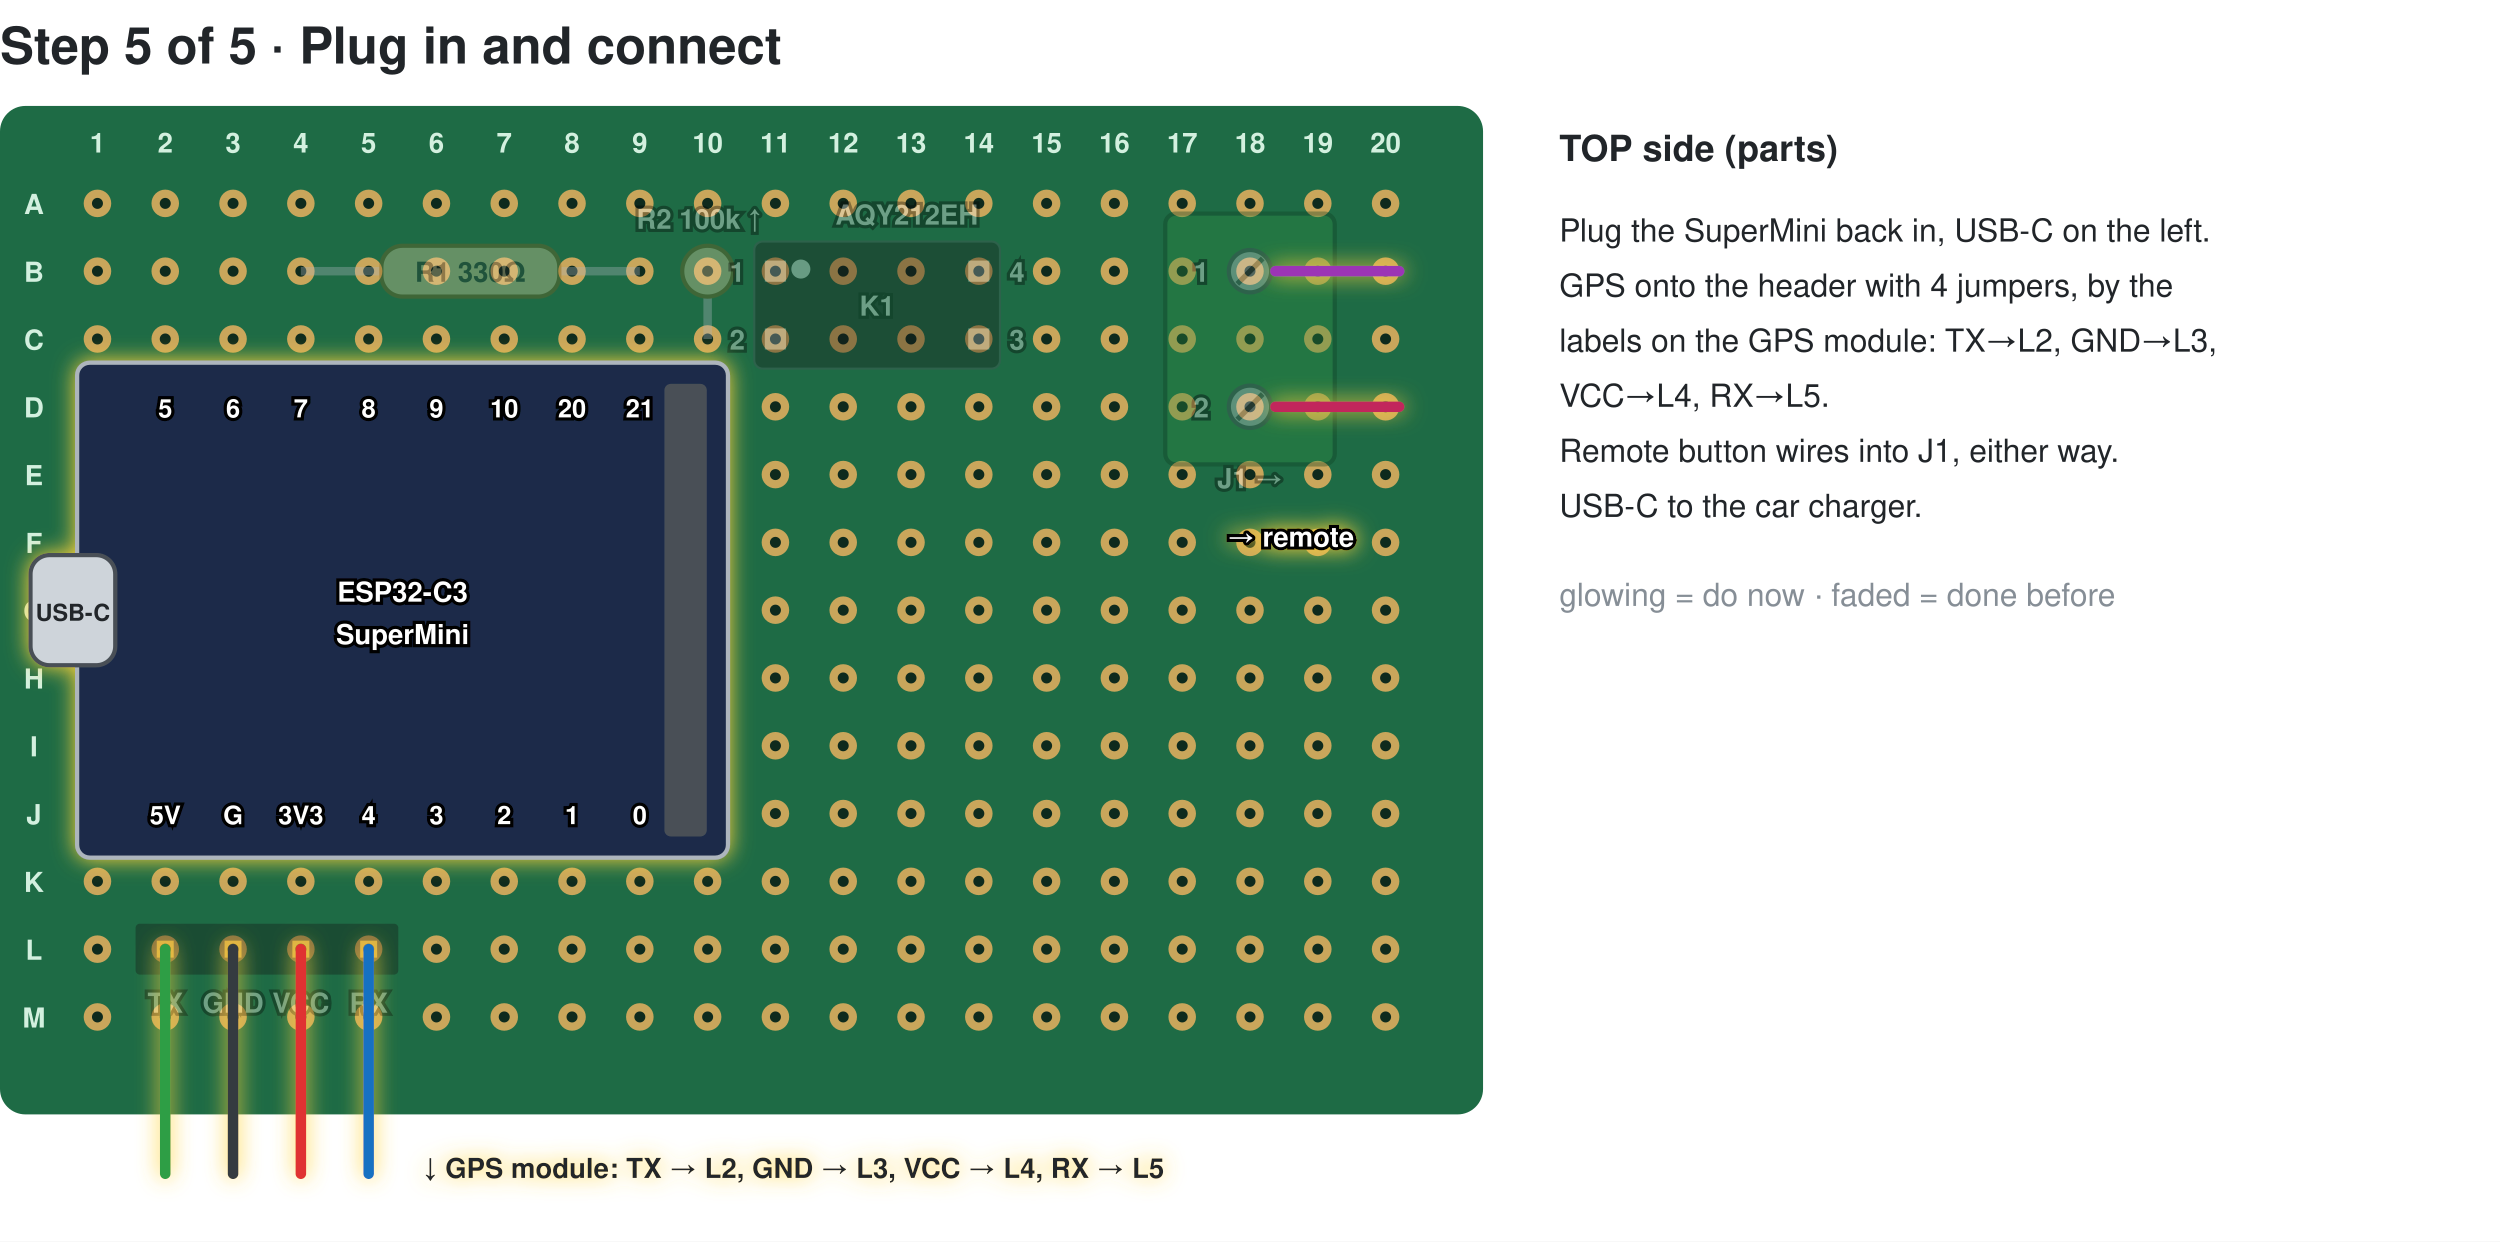
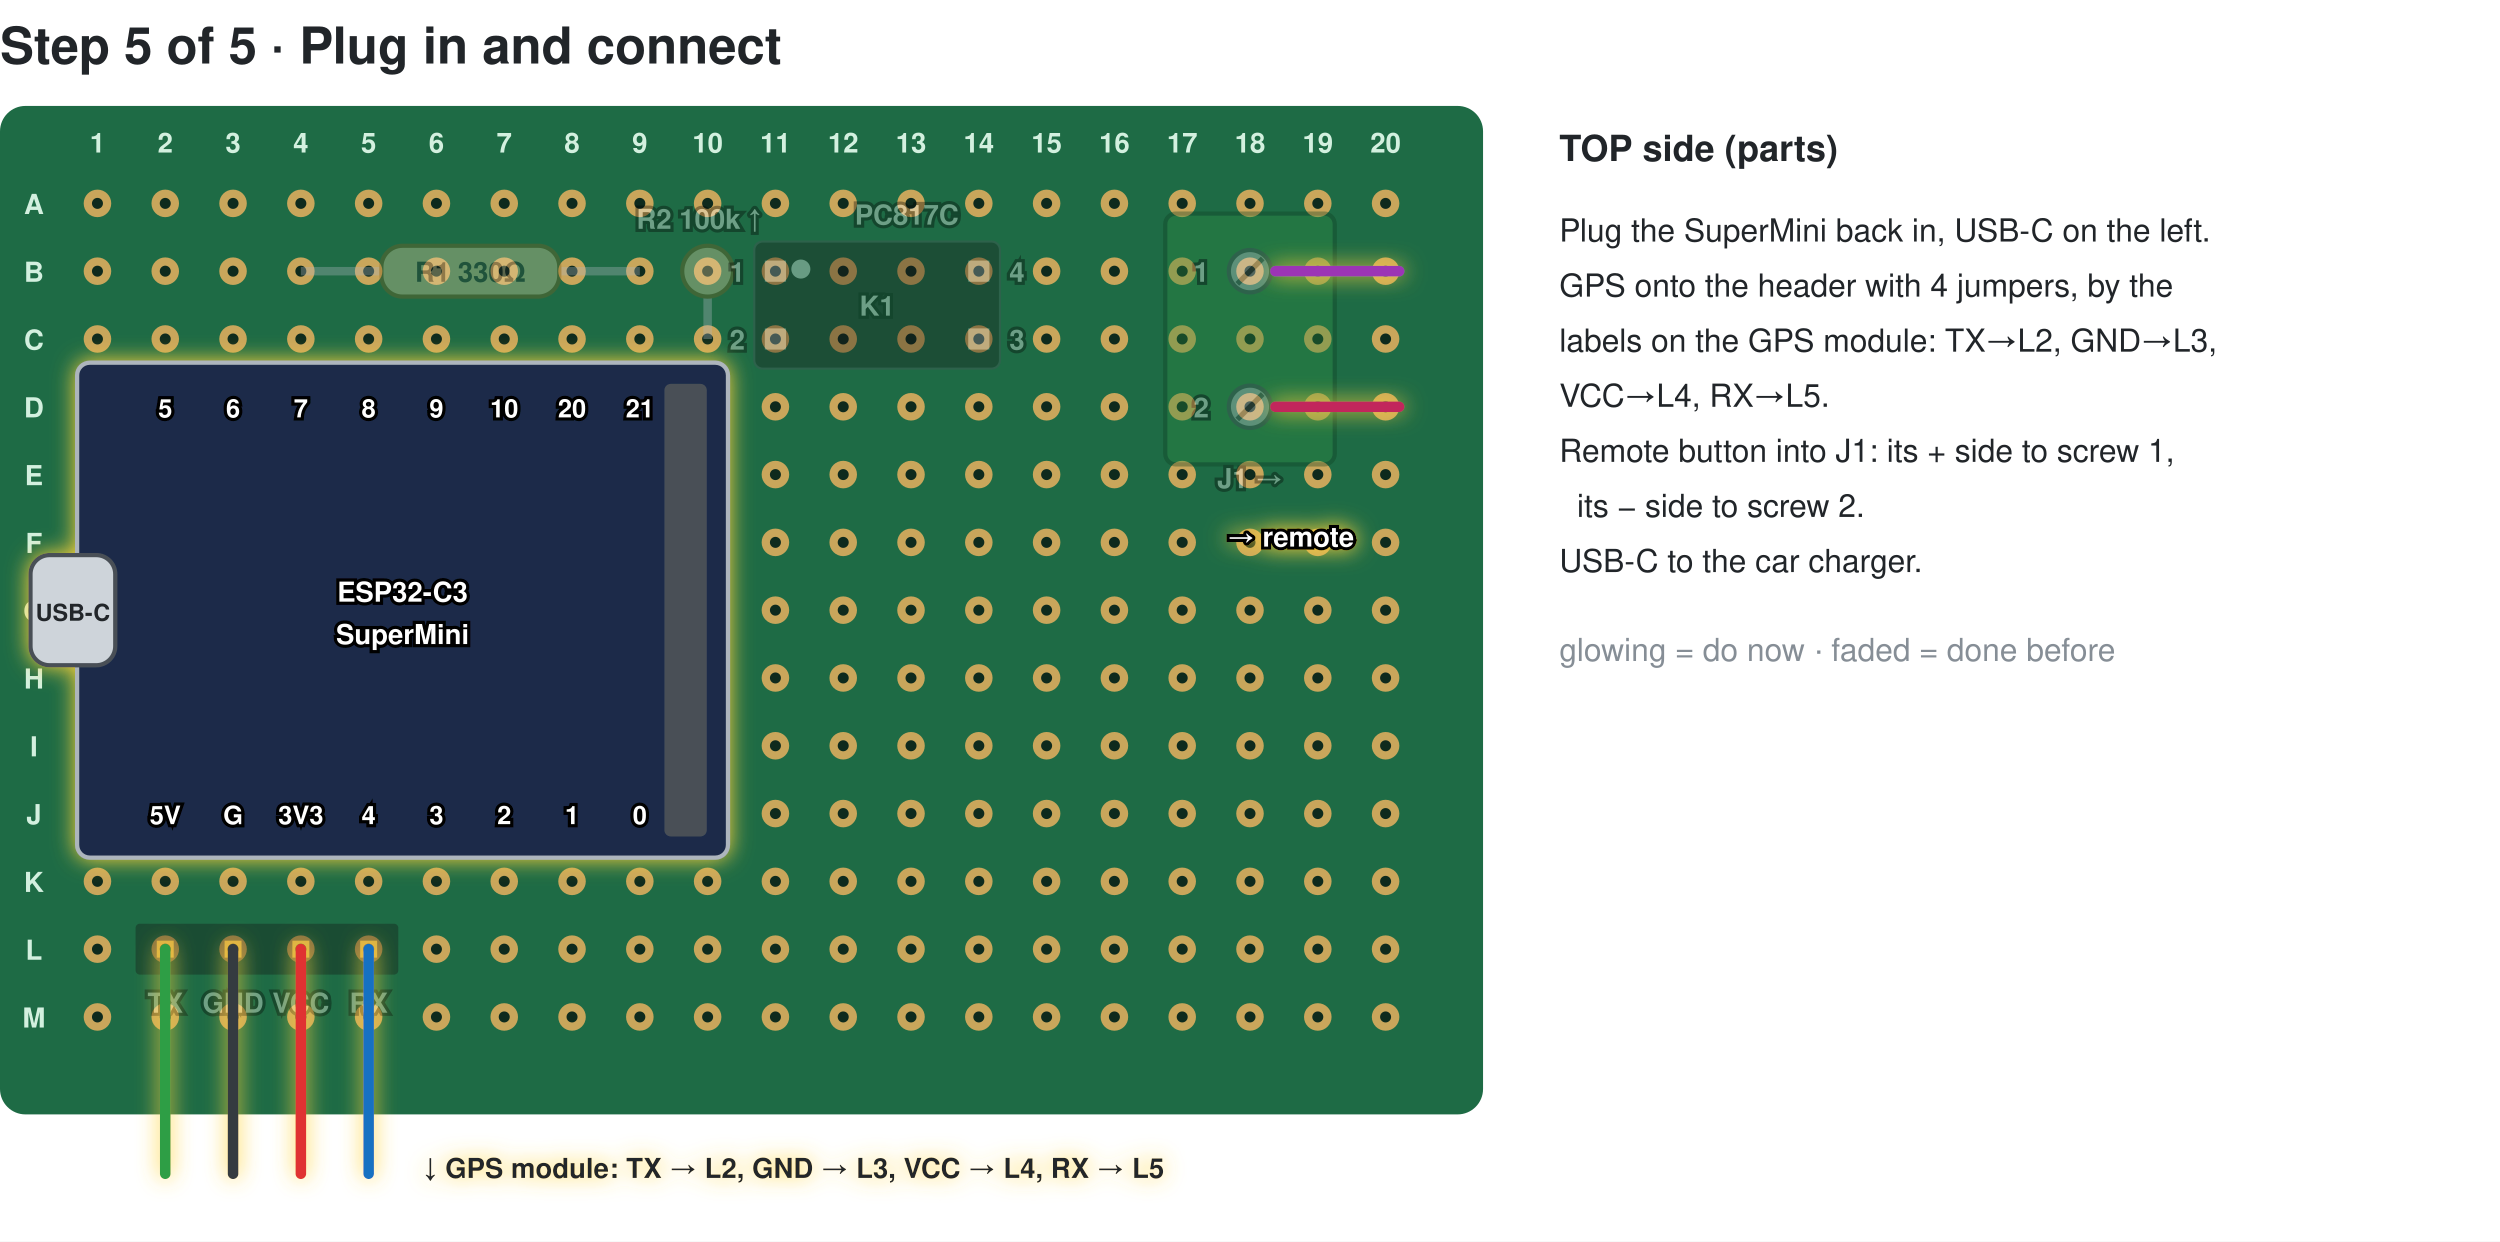
<svg xmlns="http://www.w3.org/2000/svg" viewBox="0 0 1180 586" width="1180" height="586">
  <style>
text{font-family:-apple-system,"Segoe UI",Helvetica,Arial,sans-serif}
.pcb{fill:#1e6b45}.pad{fill:#c9a65b}.hole{fill:#0e2a1d}
.axis{font-size:13px;fill:#d3f0df;text-anchor:middle;font-weight:600}
.cap{font-size:17px;fill:#212529;font-weight:700}
.body{font-size:15px;fill:#212529}
.mono{font-family:Menlo,Consolas,monospace;font-size:14px;fill:#212529}
.h1{font-size:24px;font-weight:800;fill:#212529}
.lab{font-size:13px;font-weight:700;fill:#fff;text-anchor:middle;paint-order:stroke;stroke:#000;stroke-width:3px}
.labd{font-size:13px;font-weight:700;fill:#212529;text-anchor:middle}
.pinl{font-size:12px;font-weight:700;fill:#fff;text-anchor:middle;paint-order:stroke;stroke:#000;stroke-width:3px}
.new{filter:drop-shadow(0 0 5px #ffd43b)}
</style>
  <rect width="100%" height="100%" fill="#fff" />
  <text x="0" y="30" class="h1">Step 5 of 5 · Plug in and connect</text>
  <text x="736" y="76" class="cap">TOP side (parts)</text>
  <text x="736" y="114" class="body" xml:space="preserve">Plug the SuperMini back in, USB-C on the left.</text>
  <text x="736" y="140" class="body" xml:space="preserve">GPS onto the header with 4 jumpers, by the</text>
  <text x="736" y="166" class="body" xml:space="preserve">labels on the GPS module: TX→L2, GND→L3,</text>
  <text x="736" y="192" class="body" xml:space="preserve">VCC→L4, RX→L5.</text>
-   <text x="736" y="218" class="body" xml:space="preserve">Remote button wires into J1, either way.</text>
-   <text x="736" y="244" class="body" xml:space="preserve">USB-C to the car charger.</text>
-   <text x="736" y="286" class="body" style="fill:#868e96">glowing = do now · faded = done before</text>
+   <text x="736" y="218" class="body" xml:space="preserve">Remote button into J1: its + side to screw 1,</text>
+   <text x="736" y="244" class="body" xml:space="preserve">  its − side to screw 2.</text>
+   <text x="736" y="270" class="body" xml:space="preserve">USB-C to the car charger.</text>
+   <text x="736" y="312" class="body" style="fill:#868e96">glowing = do now · faded = done before</text>
  <rect x="0" y="50" width="700" height="476" rx="12" class="pcb" />
  <text x="46" y="72" class="axis">1</text>
  <text x="78" y="72" class="axis">2</text>
  <text x="110" y="72" class="axis">3</text>
  <text x="142" y="72" class="axis">4</text>
  <text x="174" y="72" class="axis">5</text>
  <text x="206" y="72" class="axis">6</text>
  <text x="238" y="72" class="axis">7</text>
  <text x="270" y="72" class="axis">8</text>
  <text x="302" y="72" class="axis">9</text>
  <text x="334" y="72" class="axis">10</text>
  <text x="366" y="72" class="axis">11</text>
  <text x="398" y="72" class="axis">12</text>
  <text x="430" y="72" class="axis">13</text>
  <text x="462" y="72" class="axis">14</text>
  <text x="494" y="72" class="axis">15</text>
  <text x="526" y="72" class="axis">16</text>
  <text x="558" y="72" class="axis">17</text>
  <text x="590" y="72" class="axis">18</text>
  <text x="622" y="72" class="axis">19</text>
  <text x="654" y="72" class="axis">20</text>
  <text x="16" y="101" class="axis">A</text>
  <circle cx="46" cy="96" r="6.5" class="pad" />
  <circle cx="46" cy="96" r="2.6" class="hole" />
  <circle cx="78" cy="96" r="6.5" class="pad" />
  <circle cx="78" cy="96" r="2.6" class="hole" />
  <circle cx="110" cy="96" r="6.5" class="pad" />
  <circle cx="110" cy="96" r="2.6" class="hole" />
  <circle cx="142" cy="96" r="6.5" class="pad" />
  <circle cx="142" cy="96" r="2.6" class="hole" />
  <circle cx="174" cy="96" r="6.5" class="pad" />
  <circle cx="174" cy="96" r="2.6" class="hole" />
  <circle cx="206" cy="96" r="6.5" class="pad" />
  <circle cx="206" cy="96" r="2.6" class="hole" />
  <circle cx="238" cy="96" r="6.5" class="pad" />
  <circle cx="238" cy="96" r="2.6" class="hole" />
  <circle cx="270" cy="96" r="6.5" class="pad" />
  <circle cx="270" cy="96" r="2.6" class="hole" />
  <circle cx="302" cy="96" r="6.5" class="pad" />
  <circle cx="302" cy="96" r="2.6" class="hole" />
  <circle cx="334" cy="96" r="6.5" class="pad" />
  <circle cx="334" cy="96" r="2.6" class="hole" />
  <circle cx="366" cy="96" r="6.5" class="pad" />
  <circle cx="366" cy="96" r="2.6" class="hole" />
  <circle cx="398" cy="96" r="6.5" class="pad" />
  <circle cx="398" cy="96" r="2.6" class="hole" />
  <circle cx="430" cy="96" r="6.5" class="pad" />
  <circle cx="430" cy="96" r="2.6" class="hole" />
  <circle cx="462" cy="96" r="6.5" class="pad" />
  <circle cx="462" cy="96" r="2.6" class="hole" />
  <circle cx="494" cy="96" r="6.5" class="pad" />
  <circle cx="494" cy="96" r="2.6" class="hole" />
  <circle cx="526" cy="96" r="6.5" class="pad" />
  <circle cx="526" cy="96" r="2.6" class="hole" />
  <circle cx="558" cy="96" r="6.5" class="pad" />
  <circle cx="558" cy="96" r="2.6" class="hole" />
  <circle cx="590" cy="96" r="6.5" class="pad" />
  <circle cx="590" cy="96" r="2.6" class="hole" />
  <circle cx="622" cy="96" r="6.5" class="pad" />
  <circle cx="622" cy="96" r="2.6" class="hole" />
  <circle cx="654" cy="96" r="6.5" class="pad" />
  <circle cx="654" cy="96" r="2.6" class="hole" />
  <text x="16" y="133" class="axis">B</text>
  <circle cx="46" cy="128" r="6.5" class="pad" />
  <circle cx="46" cy="128" r="2.6" class="hole" />
  <circle cx="78" cy="128" r="6.5" class="pad" />
  <circle cx="78" cy="128" r="2.6" class="hole" />
  <circle cx="110" cy="128" r="6.5" class="pad" />
  <circle cx="110" cy="128" r="2.6" class="hole" />
  <circle cx="142" cy="128" r="6.5" class="pad" />
  <circle cx="142" cy="128" r="2.6" class="hole" />
  <circle cx="174" cy="128" r="6.5" class="pad" />
  <circle cx="174" cy="128" r="2.6" class="hole" />
  <circle cx="206" cy="128" r="6.5" class="pad" />
  <circle cx="206" cy="128" r="2.6" class="hole" />
  <circle cx="238" cy="128" r="6.5" class="pad" />
  <circle cx="238" cy="128" r="2.6" class="hole" />
  <circle cx="270" cy="128" r="6.5" class="pad" />
  <circle cx="270" cy="128" r="2.6" class="hole" />
  <circle cx="302" cy="128" r="6.5" class="pad" />
  <circle cx="302" cy="128" r="2.6" class="hole" />
  <circle cx="334" cy="128" r="6.5" class="pad" />
  <circle cx="334" cy="128" r="2.6" class="hole" />
  <circle cx="366" cy="128" r="6.5" class="pad" />
  <circle cx="366" cy="128" r="2.6" class="hole" />
  <circle cx="398" cy="128" r="6.5" class="pad" />
  <circle cx="398" cy="128" r="2.6" class="hole" />
  <circle cx="430" cy="128" r="6.5" class="pad" />
  <circle cx="430" cy="128" r="2.6" class="hole" />
  <circle cx="462" cy="128" r="6.5" class="pad" />
  <circle cx="462" cy="128" r="2.6" class="hole" />
  <circle cx="494" cy="128" r="6.5" class="pad" />
  <circle cx="494" cy="128" r="2.6" class="hole" />
  <circle cx="526" cy="128" r="6.5" class="pad" />
  <circle cx="526" cy="128" r="2.6" class="hole" />
  <circle cx="558" cy="128" r="6.5" class="pad" />
  <circle cx="558" cy="128" r="2.6" class="hole" />
  <circle cx="590" cy="128" r="6.5" class="pad" />
  <circle cx="590" cy="128" r="2.6" class="hole" />
  <circle cx="622" cy="128" r="6.5" class="pad" />
  <circle cx="622" cy="128" r="2.6" class="hole" />
  <circle cx="654" cy="128" r="6.5" class="pad" />
  <circle cx="654" cy="128" r="2.6" class="hole" />
  <text x="16" y="165" class="axis">C</text>
  <circle cx="46" cy="160" r="6.5" class="pad" />
  <circle cx="46" cy="160" r="2.6" class="hole" />
  <circle cx="78" cy="160" r="6.5" class="pad" />
  <circle cx="78" cy="160" r="2.6" class="hole" />
  <circle cx="110" cy="160" r="6.5" class="pad" />
  <circle cx="110" cy="160" r="2.6" class="hole" />
  <circle cx="142" cy="160" r="6.5" class="pad" />
  <circle cx="142" cy="160" r="2.6" class="hole" />
  <circle cx="174" cy="160" r="6.5" class="pad" />
  <circle cx="174" cy="160" r="2.6" class="hole" />
  <circle cx="206" cy="160" r="6.5" class="pad" />
  <circle cx="206" cy="160" r="2.6" class="hole" />
  <circle cx="238" cy="160" r="6.5" class="pad" />
  <circle cx="238" cy="160" r="2.6" class="hole" />
  <circle cx="270" cy="160" r="6.5" class="pad" />
  <circle cx="270" cy="160" r="2.6" class="hole" />
  <circle cx="302" cy="160" r="6.5" class="pad" />
  <circle cx="302" cy="160" r="2.6" class="hole" />
  <circle cx="334" cy="160" r="6.5" class="pad" />
  <circle cx="334" cy="160" r="2.6" class="hole" />
  <circle cx="366" cy="160" r="6.5" class="pad" />
  <circle cx="366" cy="160" r="2.6" class="hole" />
  <circle cx="398" cy="160" r="6.5" class="pad" />
  <circle cx="398" cy="160" r="2.6" class="hole" />
  <circle cx="430" cy="160" r="6.5" class="pad" />
  <circle cx="430" cy="160" r="2.6" class="hole" />
  <circle cx="462" cy="160" r="6.5" class="pad" />
  <circle cx="462" cy="160" r="2.6" class="hole" />
  <circle cx="494" cy="160" r="6.5" class="pad" />
  <circle cx="494" cy="160" r="2.6" class="hole" />
  <circle cx="526" cy="160" r="6.5" class="pad" />
  <circle cx="526" cy="160" r="2.6" class="hole" />
  <circle cx="558" cy="160" r="6.5" class="pad" />
  <circle cx="558" cy="160" r="2.6" class="hole" />
  <circle cx="590" cy="160" r="6.5" class="pad" />
  <circle cx="590" cy="160" r="2.6" class="hole" />
  <circle cx="622" cy="160" r="6.5" class="pad" />
  <circle cx="622" cy="160" r="2.6" class="hole" />
  <circle cx="654" cy="160" r="6.5" class="pad" />
  <circle cx="654" cy="160" r="2.6" class="hole" />
  <text x="16" y="197" class="axis">D</text>
  <circle cx="46" cy="192" r="6.5" class="pad" />
  <circle cx="46" cy="192" r="2.6" class="hole" />
  <circle cx="78" cy="192" r="6.5" class="pad" />
  <circle cx="78" cy="192" r="2.6" class="hole" />
  <circle cx="110" cy="192" r="6.5" class="pad" />
  <circle cx="110" cy="192" r="2.6" class="hole" />
  <circle cx="142" cy="192" r="6.5" class="pad" />
  <circle cx="142" cy="192" r="2.6" class="hole" />
  <circle cx="174" cy="192" r="6.5" class="pad" />
  <circle cx="174" cy="192" r="2.6" class="hole" />
  <circle cx="206" cy="192" r="6.5" class="pad" />
  <circle cx="206" cy="192" r="2.6" class="hole" />
  <circle cx="238" cy="192" r="6.5" class="pad" />
  <circle cx="238" cy="192" r="2.6" class="hole" />
  <circle cx="270" cy="192" r="6.5" class="pad" />
  <circle cx="270" cy="192" r="2.6" class="hole" />
  <circle cx="302" cy="192" r="6.5" class="pad" />
  <circle cx="302" cy="192" r="2.6" class="hole" />
  <circle cx="334" cy="192" r="6.5" class="pad" />
  <circle cx="334" cy="192" r="2.6" class="hole" />
  <circle cx="366" cy="192" r="6.5" class="pad" />
  <circle cx="366" cy="192" r="2.6" class="hole" />
  <circle cx="398" cy="192" r="6.5" class="pad" />
  <circle cx="398" cy="192" r="2.6" class="hole" />
  <circle cx="430" cy="192" r="6.5" class="pad" />
  <circle cx="430" cy="192" r="2.6" class="hole" />
  <circle cx="462" cy="192" r="6.5" class="pad" />
  <circle cx="462" cy="192" r="2.6" class="hole" />
  <circle cx="494" cy="192" r="6.5" class="pad" />
  <circle cx="494" cy="192" r="2.6" class="hole" />
  <circle cx="526" cy="192" r="6.5" class="pad" />
  <circle cx="526" cy="192" r="2.6" class="hole" />
  <circle cx="558" cy="192" r="6.5" class="pad" />
  <circle cx="558" cy="192" r="2.6" class="hole" />
  <circle cx="590" cy="192" r="6.5" class="pad" />
  <circle cx="590" cy="192" r="2.6" class="hole" />
  <circle cx="622" cy="192" r="6.5" class="pad" />
  <circle cx="622" cy="192" r="2.6" class="hole" />
  <circle cx="654" cy="192" r="6.5" class="pad" />
  <circle cx="654" cy="192" r="2.6" class="hole" />
  <text x="16" y="229" class="axis">E</text>
  <circle cx="46" cy="224" r="6.5" class="pad" />
  <circle cx="46" cy="224" r="2.6" class="hole" />
  <circle cx="78" cy="224" r="6.5" class="pad" />
  <circle cx="78" cy="224" r="2.6" class="hole" />
  <circle cx="110" cy="224" r="6.5" class="pad" />
  <circle cx="110" cy="224" r="2.6" class="hole" />
  <circle cx="142" cy="224" r="6.5" class="pad" />
  <circle cx="142" cy="224" r="2.6" class="hole" />
  <circle cx="174" cy="224" r="6.5" class="pad" />
  <circle cx="174" cy="224" r="2.6" class="hole" />
  <circle cx="206" cy="224" r="6.5" class="pad" />
  <circle cx="206" cy="224" r="2.6" class="hole" />
  <circle cx="238" cy="224" r="6.5" class="pad" />
  <circle cx="238" cy="224" r="2.6" class="hole" />
  <circle cx="270" cy="224" r="6.5" class="pad" />
  <circle cx="270" cy="224" r="2.6" class="hole" />
  <circle cx="302" cy="224" r="6.5" class="pad" />
  <circle cx="302" cy="224" r="2.6" class="hole" />
  <circle cx="334" cy="224" r="6.5" class="pad" />
  <circle cx="334" cy="224" r="2.6" class="hole" />
  <circle cx="366" cy="224" r="6.5" class="pad" />
  <circle cx="366" cy="224" r="2.6" class="hole" />
  <circle cx="398" cy="224" r="6.5" class="pad" />
  <circle cx="398" cy="224" r="2.6" class="hole" />
  <circle cx="430" cy="224" r="6.5" class="pad" />
  <circle cx="430" cy="224" r="2.6" class="hole" />
  <circle cx="462" cy="224" r="6.5" class="pad" />
  <circle cx="462" cy="224" r="2.6" class="hole" />
  <circle cx="494" cy="224" r="6.5" class="pad" />
  <circle cx="494" cy="224" r="2.6" class="hole" />
  <circle cx="526" cy="224" r="6.5" class="pad" />
  <circle cx="526" cy="224" r="2.6" class="hole" />
  <circle cx="558" cy="224" r="6.5" class="pad" />
  <circle cx="558" cy="224" r="2.6" class="hole" />
  <circle cx="590" cy="224" r="6.5" class="pad" />
  <circle cx="590" cy="224" r="2.6" class="hole" />
  <circle cx="622" cy="224" r="6.5" class="pad" />
  <circle cx="622" cy="224" r="2.6" class="hole" />
  <circle cx="654" cy="224" r="6.5" class="pad" />
  <circle cx="654" cy="224" r="2.6" class="hole" />
  <text x="16" y="261" class="axis">F</text>
  <circle cx="46" cy="256" r="6.5" class="pad" />
  <circle cx="46" cy="256" r="2.6" class="hole" />
  <circle cx="78" cy="256" r="6.5" class="pad" />
  <circle cx="78" cy="256" r="2.6" class="hole" />
  <circle cx="110" cy="256" r="6.5" class="pad" />
  <circle cx="110" cy="256" r="2.6" class="hole" />
  <circle cx="142" cy="256" r="6.5" class="pad" />
  <circle cx="142" cy="256" r="2.6" class="hole" />
  <circle cx="174" cy="256" r="6.5" class="pad" />
  <circle cx="174" cy="256" r="2.6" class="hole" />
  <circle cx="206" cy="256" r="6.5" class="pad" />
  <circle cx="206" cy="256" r="2.6" class="hole" />
  <circle cx="238" cy="256" r="6.5" class="pad" />
  <circle cx="238" cy="256" r="2.6" class="hole" />
  <circle cx="270" cy="256" r="6.5" class="pad" />
  <circle cx="270" cy="256" r="2.6" class="hole" />
  <circle cx="302" cy="256" r="6.5" class="pad" />
  <circle cx="302" cy="256" r="2.6" class="hole" />
  <circle cx="334" cy="256" r="6.5" class="pad" />
  <circle cx="334" cy="256" r="2.6" class="hole" />
  <circle cx="366" cy="256" r="6.5" class="pad" />
  <circle cx="366" cy="256" r="2.6" class="hole" />
  <circle cx="398" cy="256" r="6.5" class="pad" />
  <circle cx="398" cy="256" r="2.6" class="hole" />
  <circle cx="430" cy="256" r="6.5" class="pad" />
  <circle cx="430" cy="256" r="2.6" class="hole" />
  <circle cx="462" cy="256" r="6.5" class="pad" />
  <circle cx="462" cy="256" r="2.6" class="hole" />
  <circle cx="494" cy="256" r="6.5" class="pad" />
  <circle cx="494" cy="256" r="2.6" class="hole" />
  <circle cx="526" cy="256" r="6.5" class="pad" />
  <circle cx="526" cy="256" r="2.6" class="hole" />
  <circle cx="558" cy="256" r="6.5" class="pad" />
  <circle cx="558" cy="256" r="2.6" class="hole" />
  <circle cx="590" cy="256" r="6.5" class="pad" />
  <circle cx="590" cy="256" r="2.6" class="hole" />
  <circle cx="622" cy="256" r="6.5" class="pad" />
  <circle cx="622" cy="256" r="2.6" class="hole" />
  <circle cx="654" cy="256" r="6.5" class="pad" />
  <circle cx="654" cy="256" r="2.6" class="hole" />
  <text x="16" y="293" class="axis">G</text>
  <circle cx="46" cy="288" r="6.5" class="pad" />
  <circle cx="46" cy="288" r="2.6" class="hole" />
  <circle cx="78" cy="288" r="6.5" class="pad" />
  <circle cx="78" cy="288" r="2.6" class="hole" />
  <circle cx="110" cy="288" r="6.5" class="pad" />
  <circle cx="110" cy="288" r="2.6" class="hole" />
  <circle cx="142" cy="288" r="6.5" class="pad" />
  <circle cx="142" cy="288" r="2.6" class="hole" />
  <circle cx="174" cy="288" r="6.5" class="pad" />
  <circle cx="174" cy="288" r="2.6" class="hole" />
  <circle cx="206" cy="288" r="6.5" class="pad" />
  <circle cx="206" cy="288" r="2.6" class="hole" />
  <circle cx="238" cy="288" r="6.5" class="pad" />
  <circle cx="238" cy="288" r="2.6" class="hole" />
  <circle cx="270" cy="288" r="6.5" class="pad" />
  <circle cx="270" cy="288" r="2.6" class="hole" />
  <circle cx="302" cy="288" r="6.5" class="pad" />
  <circle cx="302" cy="288" r="2.6" class="hole" />
  <circle cx="334" cy="288" r="6.5" class="pad" />
  <circle cx="334" cy="288" r="2.6" class="hole" />
  <circle cx="366" cy="288" r="6.5" class="pad" />
  <circle cx="366" cy="288" r="2.6" class="hole" />
  <circle cx="398" cy="288" r="6.5" class="pad" />
  <circle cx="398" cy="288" r="2.6" class="hole" />
  <circle cx="430" cy="288" r="6.5" class="pad" />
  <circle cx="430" cy="288" r="2.6" class="hole" />
  <circle cx="462" cy="288" r="6.5" class="pad" />
  <circle cx="462" cy="288" r="2.6" class="hole" />
  <circle cx="494" cy="288" r="6.5" class="pad" />
  <circle cx="494" cy="288" r="2.6" class="hole" />
  <circle cx="526" cy="288" r="6.5" class="pad" />
  <circle cx="526" cy="288" r="2.6" class="hole" />
  <circle cx="558" cy="288" r="6.5" class="pad" />
  <circle cx="558" cy="288" r="2.6" class="hole" />
  <circle cx="590" cy="288" r="6.5" class="pad" />
  <circle cx="590" cy="288" r="2.6" class="hole" />
  <circle cx="622" cy="288" r="6.5" class="pad" />
  <circle cx="622" cy="288" r="2.6" class="hole" />
  <circle cx="654" cy="288" r="6.5" class="pad" />
  <circle cx="654" cy="288" r="2.6" class="hole" />
  <text x="16" y="325" class="axis">H</text>
  <circle cx="46" cy="320" r="6.5" class="pad" />
  <circle cx="46" cy="320" r="2.6" class="hole" />
  <circle cx="78" cy="320" r="6.5" class="pad" />
  <circle cx="78" cy="320" r="2.6" class="hole" />
  <circle cx="110" cy="320" r="6.5" class="pad" />
  <circle cx="110" cy="320" r="2.6" class="hole" />
  <circle cx="142" cy="320" r="6.5" class="pad" />
  <circle cx="142" cy="320" r="2.6" class="hole" />
  <circle cx="174" cy="320" r="6.5" class="pad" />
  <circle cx="174" cy="320" r="2.6" class="hole" />
  <circle cx="206" cy="320" r="6.5" class="pad" />
  <circle cx="206" cy="320" r="2.6" class="hole" />
  <circle cx="238" cy="320" r="6.5" class="pad" />
  <circle cx="238" cy="320" r="2.6" class="hole" />
  <circle cx="270" cy="320" r="6.5" class="pad" />
  <circle cx="270" cy="320" r="2.6" class="hole" />
  <circle cx="302" cy="320" r="6.5" class="pad" />
  <circle cx="302" cy="320" r="2.6" class="hole" />
  <circle cx="334" cy="320" r="6.5" class="pad" />
  <circle cx="334" cy="320" r="2.6" class="hole" />
  <circle cx="366" cy="320" r="6.5" class="pad" />
  <circle cx="366" cy="320" r="2.6" class="hole" />
  <circle cx="398" cy="320" r="6.5" class="pad" />
  <circle cx="398" cy="320" r="2.6" class="hole" />
  <circle cx="430" cy="320" r="6.5" class="pad" />
  <circle cx="430" cy="320" r="2.6" class="hole" />
  <circle cx="462" cy="320" r="6.5" class="pad" />
  <circle cx="462" cy="320" r="2.6" class="hole" />
  <circle cx="494" cy="320" r="6.5" class="pad" />
  <circle cx="494" cy="320" r="2.6" class="hole" />
  <circle cx="526" cy="320" r="6.5" class="pad" />
  <circle cx="526" cy="320" r="2.6" class="hole" />
  <circle cx="558" cy="320" r="6.5" class="pad" />
  <circle cx="558" cy="320" r="2.6" class="hole" />
  <circle cx="590" cy="320" r="6.5" class="pad" />
  <circle cx="590" cy="320" r="2.6" class="hole" />
  <circle cx="622" cy="320" r="6.5" class="pad" />
  <circle cx="622" cy="320" r="2.6" class="hole" />
  <circle cx="654" cy="320" r="6.5" class="pad" />
  <circle cx="654" cy="320" r="2.6" class="hole" />
  <text x="16" y="357" class="axis">I</text>
  <circle cx="46" cy="352" r="6.5" class="pad" />
  <circle cx="46" cy="352" r="2.6" class="hole" />
  <circle cx="78" cy="352" r="6.5" class="pad" />
  <circle cx="78" cy="352" r="2.6" class="hole" />
  <circle cx="110" cy="352" r="6.5" class="pad" />
  <circle cx="110" cy="352" r="2.6" class="hole" />
  <circle cx="142" cy="352" r="6.5" class="pad" />
  <circle cx="142" cy="352" r="2.6" class="hole" />
  <circle cx="174" cy="352" r="6.5" class="pad" />
  <circle cx="174" cy="352" r="2.6" class="hole" />
  <circle cx="206" cy="352" r="6.5" class="pad" />
  <circle cx="206" cy="352" r="2.6" class="hole" />
  <circle cx="238" cy="352" r="6.5" class="pad" />
  <circle cx="238" cy="352" r="2.6" class="hole" />
  <circle cx="270" cy="352" r="6.5" class="pad" />
  <circle cx="270" cy="352" r="2.6" class="hole" />
  <circle cx="302" cy="352" r="6.5" class="pad" />
  <circle cx="302" cy="352" r="2.6" class="hole" />
  <circle cx="334" cy="352" r="6.5" class="pad" />
  <circle cx="334" cy="352" r="2.6" class="hole" />
  <circle cx="366" cy="352" r="6.5" class="pad" />
  <circle cx="366" cy="352" r="2.6" class="hole" />
  <circle cx="398" cy="352" r="6.5" class="pad" />
  <circle cx="398" cy="352" r="2.6" class="hole" />
  <circle cx="430" cy="352" r="6.5" class="pad" />
  <circle cx="430" cy="352" r="2.6" class="hole" />
  <circle cx="462" cy="352" r="6.5" class="pad" />
  <circle cx="462" cy="352" r="2.6" class="hole" />
  <circle cx="494" cy="352" r="6.5" class="pad" />
  <circle cx="494" cy="352" r="2.6" class="hole" />
  <circle cx="526" cy="352" r="6.5" class="pad" />
  <circle cx="526" cy="352" r="2.6" class="hole" />
  <circle cx="558" cy="352" r="6.5" class="pad" />
  <circle cx="558" cy="352" r="2.6" class="hole" />
  <circle cx="590" cy="352" r="6.5" class="pad" />
  <circle cx="590" cy="352" r="2.6" class="hole" />
  <circle cx="622" cy="352" r="6.5" class="pad" />
  <circle cx="622" cy="352" r="2.6" class="hole" />
  <circle cx="654" cy="352" r="6.5" class="pad" />
  <circle cx="654" cy="352" r="2.6" class="hole" />
  <text x="16" y="389" class="axis">J</text>
  <circle cx="46" cy="384" r="6.5" class="pad" />
  <circle cx="46" cy="384" r="2.6" class="hole" />
  <circle cx="78" cy="384" r="6.5" class="pad" />
  <circle cx="78" cy="384" r="2.6" class="hole" />
  <circle cx="110" cy="384" r="6.5" class="pad" />
  <circle cx="110" cy="384" r="2.6" class="hole" />
  <circle cx="142" cy="384" r="6.5" class="pad" />
  <circle cx="142" cy="384" r="2.6" class="hole" />
  <circle cx="174" cy="384" r="6.5" class="pad" />
  <circle cx="174" cy="384" r="2.6" class="hole" />
  <circle cx="206" cy="384" r="6.5" class="pad" />
  <circle cx="206" cy="384" r="2.6" class="hole" />
  <circle cx="238" cy="384" r="6.5" class="pad" />
  <circle cx="238" cy="384" r="2.6" class="hole" />
  <circle cx="270" cy="384" r="6.5" class="pad" />
  <circle cx="270" cy="384" r="2.6" class="hole" />
  <circle cx="302" cy="384" r="6.5" class="pad" />
  <circle cx="302" cy="384" r="2.6" class="hole" />
  <circle cx="334" cy="384" r="6.5" class="pad" />
  <circle cx="334" cy="384" r="2.6" class="hole" />
  <circle cx="366" cy="384" r="6.5" class="pad" />
  <circle cx="366" cy="384" r="2.6" class="hole" />
  <circle cx="398" cy="384" r="6.5" class="pad" />
  <circle cx="398" cy="384" r="2.6" class="hole" />
  <circle cx="430" cy="384" r="6.5" class="pad" />
  <circle cx="430" cy="384" r="2.6" class="hole" />
  <circle cx="462" cy="384" r="6.5" class="pad" />
  <circle cx="462" cy="384" r="2.6" class="hole" />
  <circle cx="494" cy="384" r="6.5" class="pad" />
  <circle cx="494" cy="384" r="2.6" class="hole" />
  <circle cx="526" cy="384" r="6.5" class="pad" />
  <circle cx="526" cy="384" r="2.6" class="hole" />
  <circle cx="558" cy="384" r="6.5" class="pad" />
  <circle cx="558" cy="384" r="2.6" class="hole" />
  <circle cx="590" cy="384" r="6.5" class="pad" />
  <circle cx="590" cy="384" r="2.6" class="hole" />
  <circle cx="622" cy="384" r="6.5" class="pad" />
  <circle cx="622" cy="384" r="2.6" class="hole" />
  <circle cx="654" cy="384" r="6.5" class="pad" />
  <circle cx="654" cy="384" r="2.6" class="hole" />
  <text x="16" y="421" class="axis">K</text>
  <circle cx="46" cy="416" r="6.5" class="pad" />
  <circle cx="46" cy="416" r="2.6" class="hole" />
  <circle cx="78" cy="416" r="6.5" class="pad" />
  <circle cx="78" cy="416" r="2.6" class="hole" />
  <circle cx="110" cy="416" r="6.5" class="pad" />
  <circle cx="110" cy="416" r="2.6" class="hole" />
  <circle cx="142" cy="416" r="6.5" class="pad" />
  <circle cx="142" cy="416" r="2.6" class="hole" />
  <circle cx="174" cy="416" r="6.5" class="pad" />
  <circle cx="174" cy="416" r="2.6" class="hole" />
  <circle cx="206" cy="416" r="6.5" class="pad" />
  <circle cx="206" cy="416" r="2.6" class="hole" />
  <circle cx="238" cy="416" r="6.5" class="pad" />
  <circle cx="238" cy="416" r="2.6" class="hole" />
  <circle cx="270" cy="416" r="6.5" class="pad" />
  <circle cx="270" cy="416" r="2.6" class="hole" />
  <circle cx="302" cy="416" r="6.5" class="pad" />
  <circle cx="302" cy="416" r="2.6" class="hole" />
  <circle cx="334" cy="416" r="6.5" class="pad" />
  <circle cx="334" cy="416" r="2.6" class="hole" />
  <circle cx="366" cy="416" r="6.5" class="pad" />
  <circle cx="366" cy="416" r="2.6" class="hole" />
  <circle cx="398" cy="416" r="6.5" class="pad" />
  <circle cx="398" cy="416" r="2.6" class="hole" />
  <circle cx="430" cy="416" r="6.5" class="pad" />
  <circle cx="430" cy="416" r="2.6" class="hole" />
  <circle cx="462" cy="416" r="6.5" class="pad" />
  <circle cx="462" cy="416" r="2.6" class="hole" />
  <circle cx="494" cy="416" r="6.5" class="pad" />
  <circle cx="494" cy="416" r="2.6" class="hole" />
  <circle cx="526" cy="416" r="6.5" class="pad" />
  <circle cx="526" cy="416" r="2.6" class="hole" />
  <circle cx="558" cy="416" r="6.5" class="pad" />
  <circle cx="558" cy="416" r="2.6" class="hole" />
  <circle cx="590" cy="416" r="6.5" class="pad" />
  <circle cx="590" cy="416" r="2.6" class="hole" />
  <circle cx="622" cy="416" r="6.5" class="pad" />
  <circle cx="622" cy="416" r="2.6" class="hole" />
  <circle cx="654" cy="416" r="6.5" class="pad" />
  <circle cx="654" cy="416" r="2.6" class="hole" />
  <text x="16" y="453" class="axis">L</text>
  <circle cx="46" cy="448" r="6.5" class="pad" />
  <circle cx="46" cy="448" r="2.6" class="hole" />
  <circle cx="78" cy="448" r="6.5" class="pad" />
  <circle cx="78" cy="448" r="2.6" class="hole" />
  <circle cx="110" cy="448" r="6.5" class="pad" />
  <circle cx="110" cy="448" r="2.6" class="hole" />
  <circle cx="142" cy="448" r="6.5" class="pad" />
  <circle cx="142" cy="448" r="2.6" class="hole" />
  <circle cx="174" cy="448" r="6.5" class="pad" />
  <circle cx="174" cy="448" r="2.6" class="hole" />
  <circle cx="206" cy="448" r="6.5" class="pad" />
  <circle cx="206" cy="448" r="2.6" class="hole" />
  <circle cx="238" cy="448" r="6.5" class="pad" />
  <circle cx="238" cy="448" r="2.6" class="hole" />
  <circle cx="270" cy="448" r="6.5" class="pad" />
  <circle cx="270" cy="448" r="2.6" class="hole" />
  <circle cx="302" cy="448" r="6.5" class="pad" />
  <circle cx="302" cy="448" r="2.6" class="hole" />
  <circle cx="334" cy="448" r="6.5" class="pad" />
  <circle cx="334" cy="448" r="2.6" class="hole" />
  <circle cx="366" cy="448" r="6.5" class="pad" />
  <circle cx="366" cy="448" r="2.6" class="hole" />
  <circle cx="398" cy="448" r="6.5" class="pad" />
  <circle cx="398" cy="448" r="2.6" class="hole" />
  <circle cx="430" cy="448" r="6.5" class="pad" />
  <circle cx="430" cy="448" r="2.6" class="hole" />
  <circle cx="462" cy="448" r="6.5" class="pad" />
  <circle cx="462" cy="448" r="2.6" class="hole" />
  <circle cx="494" cy="448" r="6.5" class="pad" />
  <circle cx="494" cy="448" r="2.6" class="hole" />
  <circle cx="526" cy="448" r="6.5" class="pad" />
  <circle cx="526" cy="448" r="2.6" class="hole" />
  <circle cx="558" cy="448" r="6.5" class="pad" />
  <circle cx="558" cy="448" r="2.6" class="hole" />
  <circle cx="590" cy="448" r="6.5" class="pad" />
  <circle cx="590" cy="448" r="2.6" class="hole" />
  <circle cx="622" cy="448" r="6.5" class="pad" />
  <circle cx="622" cy="448" r="2.6" class="hole" />
  <circle cx="654" cy="448" r="6.5" class="pad" />
  <circle cx="654" cy="448" r="2.6" class="hole" />
  <text x="16" y="485" class="axis">M</text>
  <circle cx="46" cy="480" r="6.5" class="pad" />
  <circle cx="46" cy="480" r="2.6" class="hole" />
  <circle cx="78" cy="480" r="6.5" class="pad" />
  <circle cx="78" cy="480" r="2.6" class="hole" />
  <circle cx="110" cy="480" r="6.5" class="pad" />
  <circle cx="110" cy="480" r="2.6" class="hole" />
  <circle cx="142" cy="480" r="6.5" class="pad" />
  <circle cx="142" cy="480" r="2.6" class="hole" />
  <circle cx="174" cy="480" r="6.5" class="pad" />
  <circle cx="174" cy="480" r="2.6" class="hole" />
  <circle cx="206" cy="480" r="6.5" class="pad" />
  <circle cx="206" cy="480" r="2.6" class="hole" />
  <circle cx="238" cy="480" r="6.5" class="pad" />
  <circle cx="238" cy="480" r="2.6" class="hole" />
  <circle cx="270" cy="480" r="6.5" class="pad" />
  <circle cx="270" cy="480" r="2.6" class="hole" />
  <circle cx="302" cy="480" r="6.5" class="pad" />
  <circle cx="302" cy="480" r="2.6" class="hole" />
  <circle cx="334" cy="480" r="6.5" class="pad" />
  <circle cx="334" cy="480" r="2.6" class="hole" />
  <circle cx="366" cy="480" r="6.5" class="pad" />
  <circle cx="366" cy="480" r="2.6" class="hole" />
  <circle cx="398" cy="480" r="6.5" class="pad" />
  <circle cx="398" cy="480" r="2.6" class="hole" />
  <circle cx="430" cy="480" r="6.5" class="pad" />
  <circle cx="430" cy="480" r="2.6" class="hole" />
  <circle cx="462" cy="480" r="6.5" class="pad" />
  <circle cx="462" cy="480" r="2.6" class="hole" />
  <circle cx="494" cy="480" r="6.5" class="pad" />
  <circle cx="494" cy="480" r="2.6" class="hole" />
  <circle cx="526" cy="480" r="6.5" class="pad" />
  <circle cx="526" cy="480" r="2.6" class="hole" />
  <circle cx="558" cy="480" r="6.5" class="pad" />
  <circle cx="558" cy="480" r="2.6" class="hole" />
  <circle cx="590" cy="480" r="6.5" class="pad" />
  <circle cx="590" cy="480" r="2.6" class="hole" />
  <circle cx="622" cy="480" r="6.5" class="pad" />
  <circle cx="622" cy="480" r="2.6" class="hole" />
  <circle cx="654" cy="480" r="6.5" class="pad" />
  <circle cx="654" cy="480" r="2.6" class="hole" />
  <g opacity="0.35">
    <rect x="63" y="179" width="254" height="26" rx="3" fill="#212529" />
    <rect x="74" y="188" width="8" height="8" fill="#868e96" />
    <rect x="106" y="188" width="8" height="8" fill="#868e96" />
    <rect x="138" y="188" width="8" height="8" fill="#868e96" />
    <rect x="170" y="188" width="8" height="8" fill="#868e96" />
    <rect x="202" y="188" width="8" height="8" fill="#868e96" />
    <rect x="234" y="188" width="8" height="8" fill="#868e96" />
    <rect x="266" y="188" width="8" height="8" fill="#868e96" />
    <rect x="298" y="188" width="8" height="8" fill="#868e96" />
  </g>
  <g opacity="0.35">
    <rect x="63" y="371" width="254" height="26" rx="3" fill="#212529" />
    <rect x="74" y="380" width="8" height="8" fill="#868e96" />
    <rect x="106" y="380" width="8" height="8" fill="#868e96" />
    <rect x="138" y="380" width="8" height="8" fill="#868e96" />
    <rect x="170" y="380" width="8" height="8" fill="#868e96" />
    <rect x="202" y="380" width="8" height="8" fill="#868e96" />
    <rect x="234" y="380" width="8" height="8" fill="#868e96" />
    <rect x="266" y="380" width="8" height="8" fill="#868e96" />
    <rect x="298" y="380" width="8" height="8" fill="#868e96" />
  </g>
  <g opacity="0.35">
    <rect x="64" y="436" width="124" height="24" rx="2" fill="#111" />
    <rect x="74" y="444" width="8" height="8" fill="#fcc419" />
    <text x="78" y="478" class="lab">TX</text>
    <rect x="106" y="444" width="8" height="8" fill="#fcc419" />
    <text x="110" y="478" class="lab">GND</text>
    <rect x="138" y="444" width="8" height="8" fill="#fcc419" />
    <text x="142" y="478" class="lab">VCC</text>
    <rect x="170" y="444" width="8" height="8" fill="#fcc419" />
    <text x="174" y="478" class="lab">RX</text>
  </g>
  <g opacity="0.35">
    <line x1="142" y1="128" x2="302" y2="128" stroke="#adb5bd" stroke-width="4" />
    <rect x="180.0" y="116" width="84" height="24" rx="10" fill="#e9d5a1" stroke="#7a5c1e" stroke-width="2" />
    <text x="222.0" y="133" class="labd">R1 330Ω</text>
  </g>
  <g opacity="0.35">
    <line x1="334" y1="128" x2="334" y2="160" stroke="#adb5bd" stroke-width="4" />
    <circle cx="334" cy="128" r="12" fill="#e9d5a1" stroke="#7a5c1e" stroke-width="2" />
    <text x="330" y="108" class="lab">R2 100k ↑</text>
  </g>
  <g opacity="0.35">
    <rect x="356" y="114" width="116" height="60" rx="4" fill="#16181b" stroke="#495057" />
    <circle cx="378" cy="127" r="4.5" fill="#f1f3f5" />
    <text x="414.0" y="149.0" class="lab">K1</text>
    <rect x="361" y="123" width="10" height="10" fill="#adb5bd" />
    <text x="348" y="133" class="lab">1</text>
    <rect x="361" y="155" width="10" height="10" fill="#adb5bd" />
    <text x="348" y="165" class="lab">2</text>
    <rect x="457" y="155" width="10" height="10" fill="#adb5bd" />
    <text x="480" y="165" class="lab">3</text>
    <rect x="457" y="123" width="10" height="10" fill="#adb5bd" />
    <text x="480" y="133" class="lab">4</text>
-     <text x="428.0" y="106" class="lab">AQY212EH</text>
+     <text x="428.0" y="106" class="lab">PC817C</text>
  </g>
  <g opacity="0.35">
    <rect x="550.0" y="100.8" width="80.0" height="118.4" rx="5" fill="#2b8a3e" stroke="#0b3d1f" stroke-width="2" />
    <circle cx="590" cy="128" r="10" fill="#ced4da" stroke="#495057" stroke-width="2" />
    <line x1="584" y1="134" x2="596" y2="122" stroke="#495057" stroke-width="2.5" />
    <text x="567" y="133" class="lab">1</text>
    <circle cx="590" cy="192" r="10" fill="#ced4da" stroke="#495057" stroke-width="2" />
    <line x1="584" y1="198" x2="596" y2="186" stroke="#495057" stroke-width="2.5" />
    <text x="567" y="197" class="lab">2</text>
    <text x="590" y="230.4" class="lab">J1 →</text>
  </g>
  <g class="new">
    <rect x="36.4" y="171.2" width="307.2" height="233.6" rx="6" fill="#1c2b4a" stroke="#adb5bd" stroke-width="2" />
    <rect x="14.4" y="262.0" width="40" height="52" rx="9" fill="#ced4da" stroke="#495057" stroke-width="2" />
    <text x="34.4" y="293.0" class="labd" style="font-size:11px">USB-C</text>
    <text x="190.0" y="284.0" class="lab">ESP32-C3</text>
    <text x="190.0" y="304.0" class="lab">SuperMini</text>
    <rect x="313.6" y="181.2" width="20" height="213.6" rx="3" fill="#495057" />
    <text x="78" y="197" class="pinl">5</text>
    <text x="110" y="197" class="pinl">6</text>
    <text x="142" y="197" class="pinl">7</text>
    <text x="174" y="197" class="pinl">8</text>
    <text x="206" y="197" class="pinl">9</text>
    <text x="238" y="197" class="pinl">10</text>
    <text x="270" y="197" class="pinl">20</text>
    <text x="302" y="197" class="pinl">21</text>
    <text x="78" y="389" class="pinl">5V</text>
    <text x="110" y="389" class="pinl">G</text>
    <text x="142" y="389" class="pinl">3V3</text>
    <text x="174" y="389" class="pinl">4</text>
    <text x="206" y="389" class="pinl">3</text>
    <text x="238" y="389" class="pinl">2</text>
    <text x="270" y="389" class="pinl">1</text>
    <text x="302" y="389" class="pinl">0</text>
  </g>
  <g class="new">
    <path d="M78,448 L78,554" fill="none" stroke="#2f9e44" stroke-width="5" stroke-linecap="round" />
    <path d="M110,448 L110,554" fill="none" stroke="#343a40" stroke-width="5" stroke-linecap="round" />
    <path d="M142,448 L142,554" fill="none" stroke="#e03131" stroke-width="5" stroke-linecap="round" />
    <path d="M174,448 L174,554" fill="none" stroke="#1971c2" stroke-width="5" stroke-linecap="round" />
    <text x="200" y="556" class="labd" style="text-anchor:start">↓ GPS module: TX → L2, GND → L3, VCC → L4, RX → L5</text>
    <path d="M602,128 L660.4,128" stroke="#9c36b5" stroke-width="5" stroke-linecap="round" />
    <path d="M602,192 L660.4,192" stroke="#c2255c" stroke-width="5" stroke-linecap="round" />
    <text x="609.2" y="258" class="lab">→ remote</text>
  </g>
</svg>
